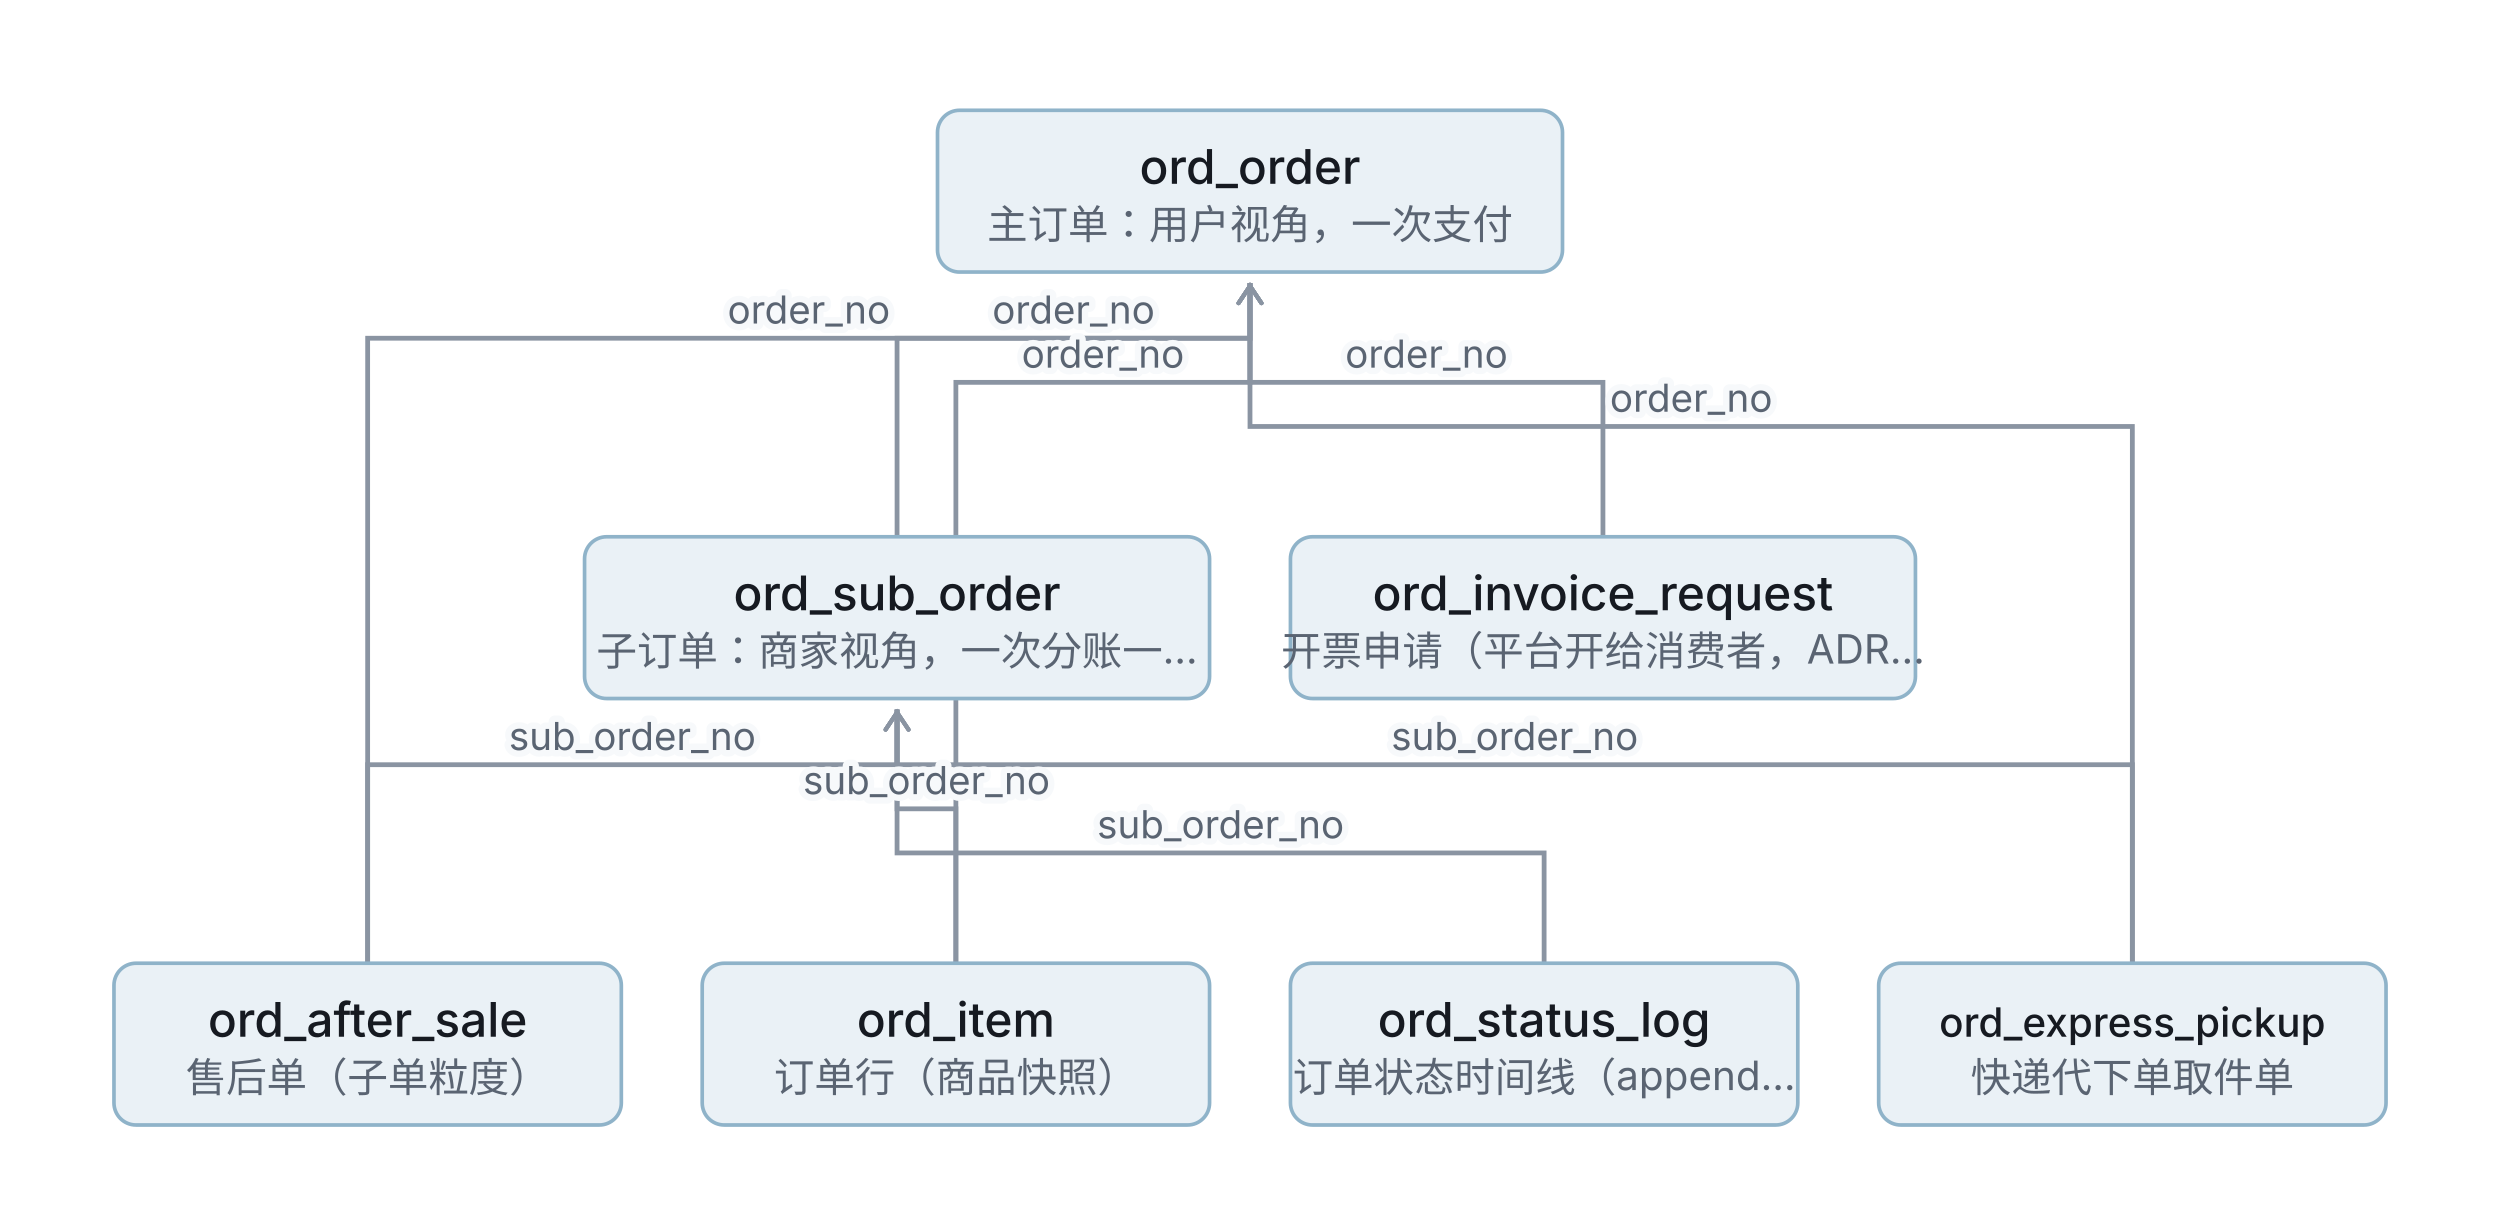
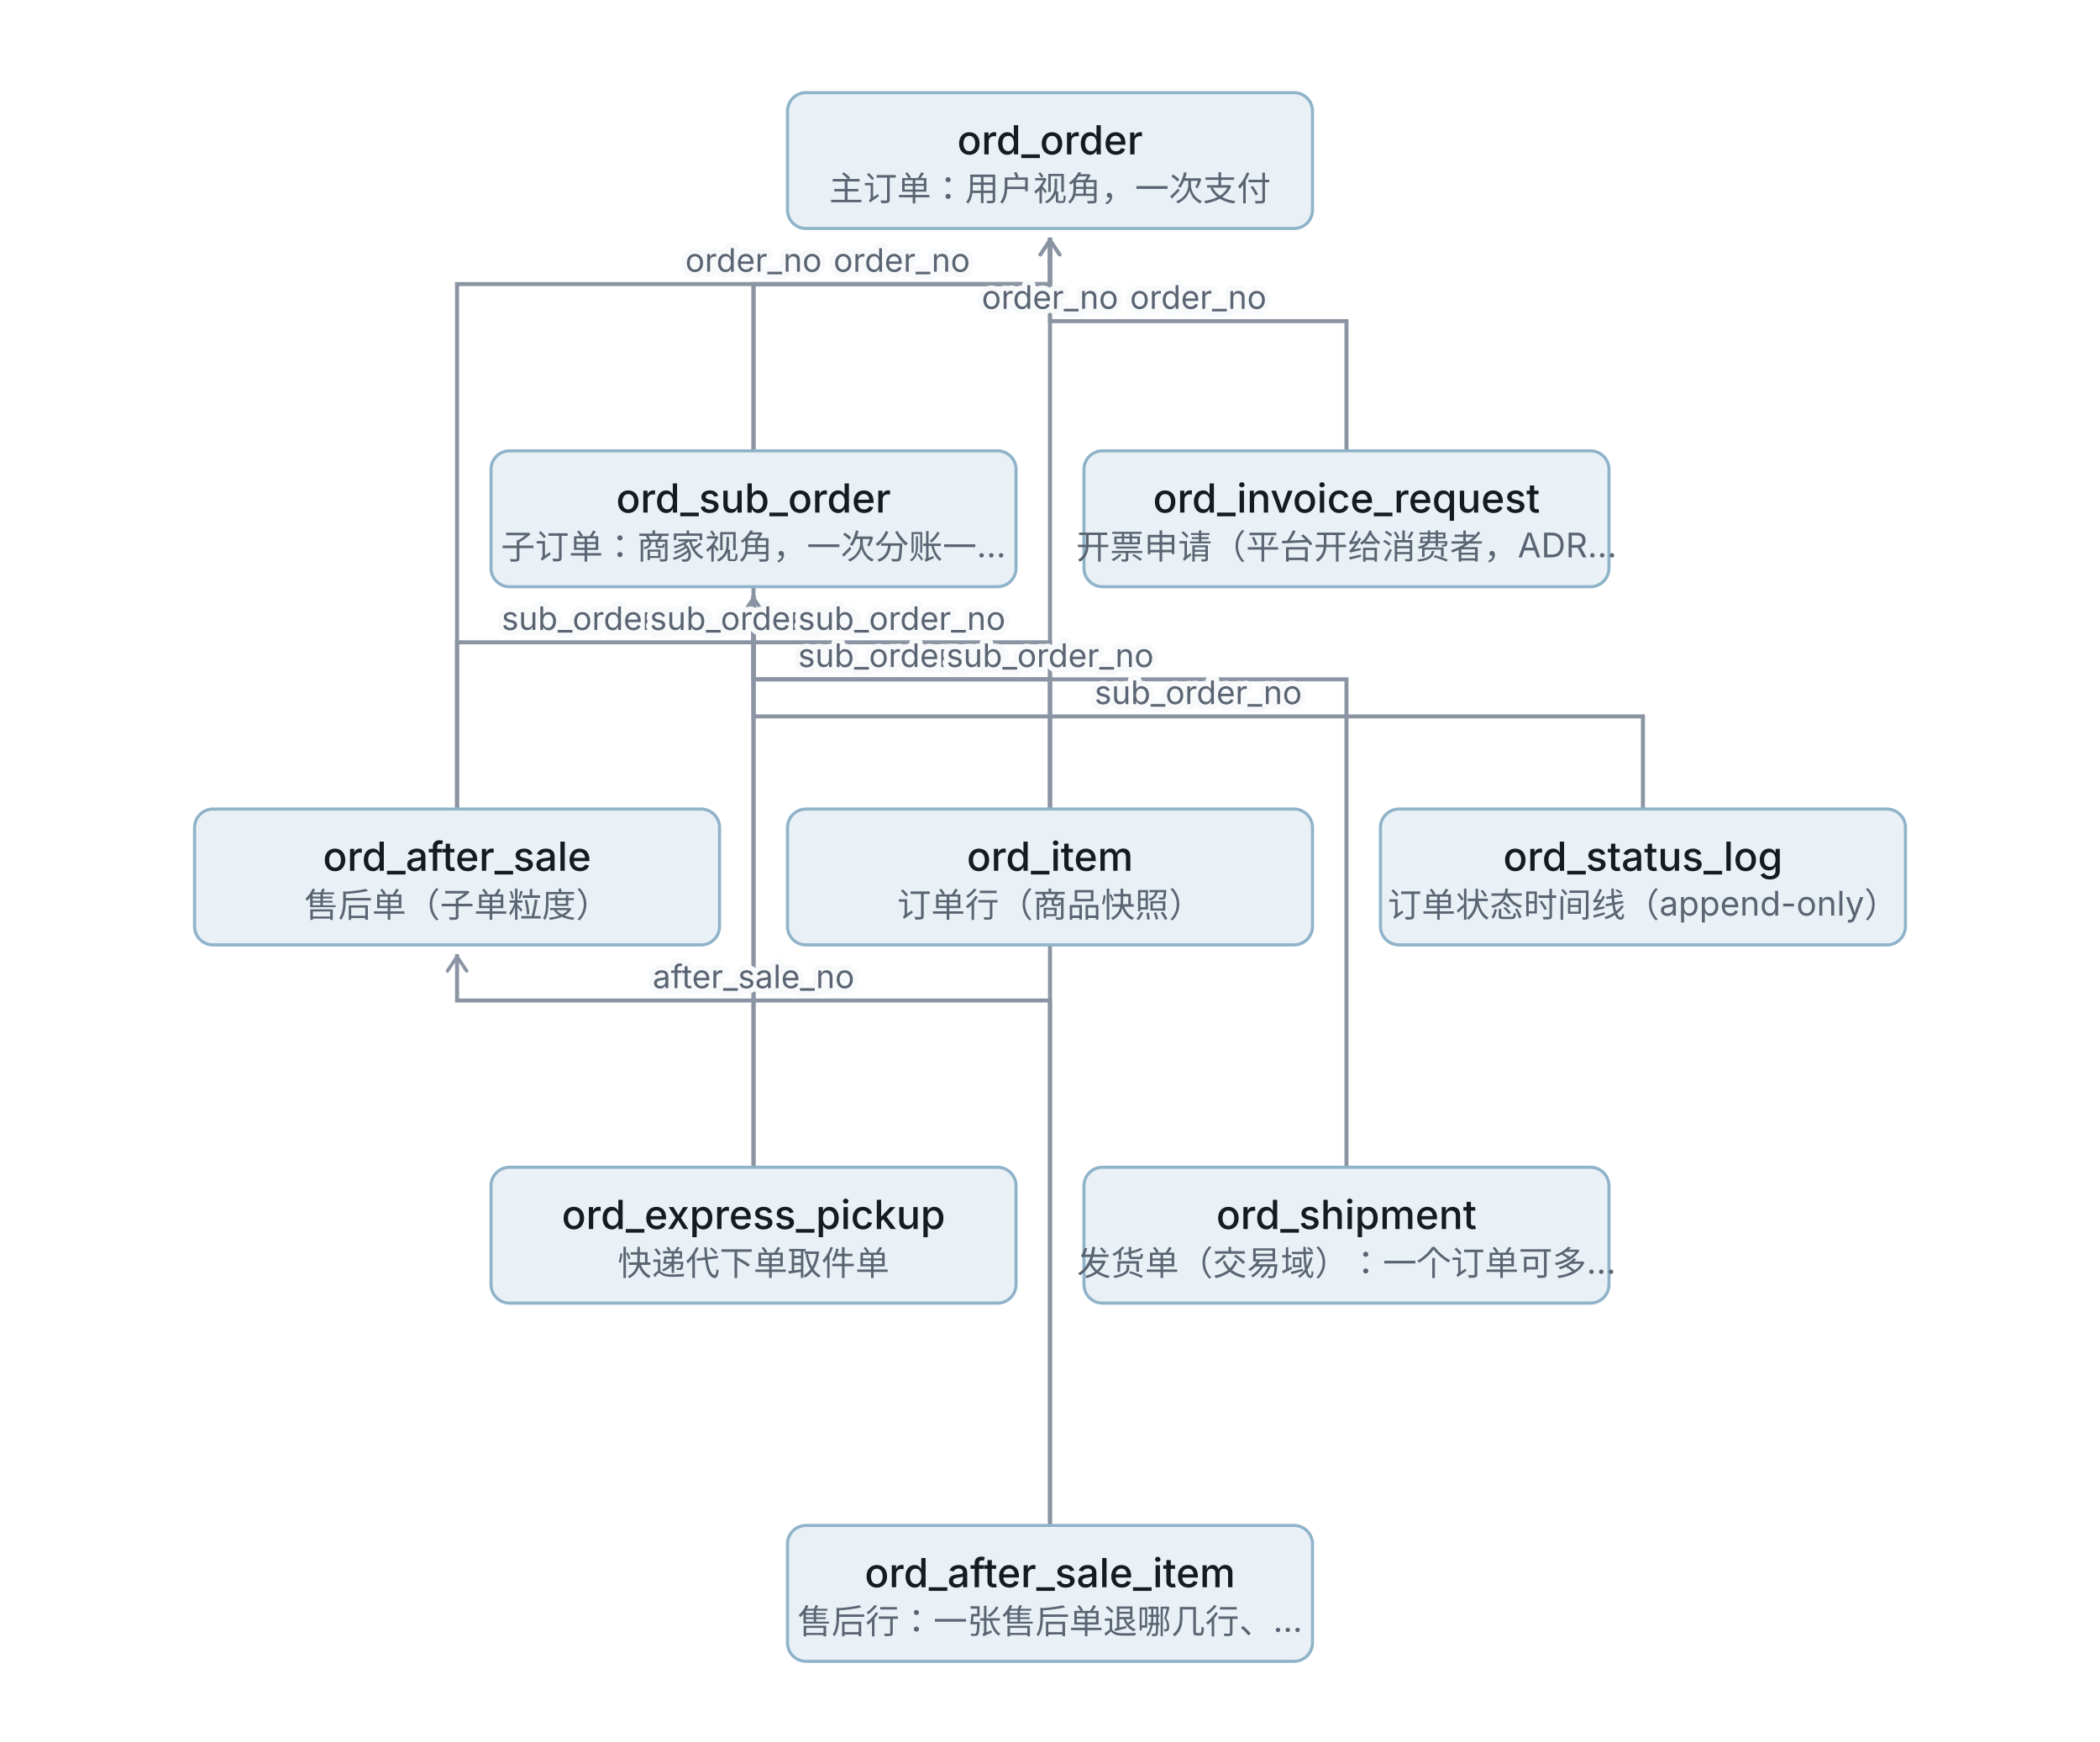
- <svg xmlns="http://www.w3.org/2000/svg" width="680" height="332" viewBox="0 0 680 332" role="img" font-family="system-ui,-apple-system,'PingFang SC',sans-serif">
+ <svg xmlns="http://www.w3.org/2000/svg" width="680" height="564" viewBox="0 0 680 564" role="img" font-family="system-ui,-apple-system,'PingFang SC',sans-serif">
  <defs>
    <marker id="a" viewBox="0 0 10 10" refX="9" refY="5" markerWidth="6" markerHeight="6" orient="auto-start-reverse">
      <path d="M2 1L8 5L2 9" fill="none" stroke="#8A94A2" stroke-width="1.4" stroke-linecap="round" />
    </marker>
    <style>.n{font-weight:500;fill:#161A21}.s{font-size:11px;fill:#5A6472}
.l{font-size:10.5px;fill:#5A6472;paint-order:stroke;stroke:#F7F9FB;stroke-width:3.5;stroke-linejoin:round}.b{font-size:11px;fill:#5A6472;letter-spacing:.1em}
.ar{stroke:#8A94A2;stroke-width:1.3;fill:none}</style>
  </defs>
-   <path class="ar" d="M100 262 L100 208 L244 208 L244 193" marker-end="url(#a)" />
-   <path class="ar" d="M100 262 L100 92 L340 92 L340 77" marker-end="url(#a)" />
-   <path class="ar" d="M260 262 L260 220 L244 220 L244 193" marker-end="url(#a)" />
-   <path class="ar" d="M260 262 L260 104 L340 104 L340 77" marker-end="url(#a)" />
-   <path class="ar" d="M420 262 L420 232 L244 232 L244 193" marker-end="url(#a)" />
+   <path class="ar" d="M148 262 L148 208 L244 208 L244 193" marker-end="url(#a)" />
+   <path class="ar" d="M148 262 L148 92 L340 92 L340 77" marker-end="url(#a)" />
+   <path class="ar" d="M340 262 L340 220 L244 220 L244 193" marker-end="url(#a)" />
+   <path class="ar" d="M340 262 L340 104 L340 104 L340 77" marker-end="url(#a)" />
+   <path class="ar" d="M532 262 L532 232 L244 232 L244 193" marker-end="url(#a)" />
  <path class="ar" d="M244 146 L244 92 L340 92 L340 77" marker-end="url(#a)" />
  <path class="ar" d="M436 146 L436 104 L340 104 L340 77" marker-end="url(#a)" />
-   <path class="ar" d="M580 262 L580 208 L244 208 L244 193" marker-end="url(#a)" />
-   <path class="ar" d="M580 262 L580 116 L340 116 L340 77" marker-end="url(#a)" />
+   <path class="ar" d="M244 378 L244 208 L244 208 L244 193" marker-end="url(#a)" />
+   <path class="ar" d="M244 378 L244 92 L340 92 L340 77" marker-end="url(#a)" />
+   <path class="ar" d="M436 378 L436 220 L244 220 L244 193" marker-end="url(#a)" />
+   <path class="ar" d="M340 494 L340 324 L148 324 L148 309" marker-end="url(#a)" />
+   <path class="ar" d="M340 494 L340 208 L244 208 L244 193" marker-end="url(#a)" />
  <rect x="255" y="30" width="170" height="44" rx="6" fill="#EAF1F6" stroke="#8FB3C9" />
  <text class="n" x="340" y="50" text-anchor="middle" font-size="13">ord_order</text>
  <text class="s" x="340" y="65" text-anchor="middle">主订单：用户视角，一次支付</text>
  <rect x="159" y="146" width="170" height="44" rx="6" fill="#EAF1F6" stroke="#8FB3C9" />
  <text class="n" x="244" y="166" text-anchor="middle" font-size="13">ord_sub_order</text>
  <text class="s" x="244" y="181" text-anchor="middle">子订单：商家视角，一次分账一…</text>
  <rect x="351" y="146" width="170" height="44" rx="6" fill="#EAF1F6" stroke="#8FB3C9" />
  <text class="n" x="436" y="166" text-anchor="middle" font-size="13">ord_invoice_request</text>
  <text class="s" x="436" y="181" text-anchor="middle">开票申请（平台开给消费者，ADR…</text>
-   <rect x="31" y="262" width="138" height="44" rx="6" fill="#EAF1F6" stroke="#8FB3C9" />
-   <text class="n" x="100" y="282" text-anchor="middle" font-size="13">ord_after_sale</text>
-   <text class="s" x="100" y="297" text-anchor="middle">售后单（子单粒度）</text>
-   <rect x="191" y="262" width="138" height="44" rx="6" fill="#EAF1F6" stroke="#8FB3C9" />
-   <text class="n" x="260" y="282" text-anchor="middle" font-size="13">ord_item</text>
-   <text class="s" x="260" y="297" text-anchor="middle">订单行（商品快照）</text>
-   <rect x="351" y="262" width="138" height="44" rx="6" fill="#EAF1F6" stroke="#8FB3C9" />
-   <text class="n" x="420" y="282" text-anchor="middle" font-size="13">ord_status_log</text>
-   <text class="s" x="420" y="297" text-anchor="middle">订单状态时间线（append…</text>
-   <rect x="511" y="262" width="138" height="44" rx="6" fill="#EAF1F6" stroke="#8FB3C9" />
-   <text class="n" x="580" y="282" text-anchor="middle" font-size="11">ord_express_pickup</text>
-   <text class="s" x="580" y="297" text-anchor="middle">快递代下单取件单</text>
-   <text class="l" x="172" y="204" text-anchor="middle">sub_order_no</text>
-   <text class="l" x="220" y="88" text-anchor="middle">order_no</text>
-   <text class="l" x="252" y="216" text-anchor="middle">sub_order_no</text>
-   <text class="l" x="300" y="100" text-anchor="middle">order_no</text>
-   <text class="l" x="332" y="228" text-anchor="middle">sub_order_no</text>
+   <rect x="63" y="262" width="170" height="44" rx="6" fill="#EAF1F6" stroke="#8FB3C9" />
+   <text class="n" x="148" y="282" text-anchor="middle" font-size="13">ord_after_sale</text>
+   <text class="s" x="148" y="297" text-anchor="middle">售后单（子单粒度）</text>
+   <rect x="255" y="262" width="170" height="44" rx="6" fill="#EAF1F6" stroke="#8FB3C9" />
+   <text class="n" x="340" y="282" text-anchor="middle" font-size="13">ord_item</text>
+   <text class="s" x="340" y="297" text-anchor="middle">订单行（商品快照）</text>
+   <rect x="447" y="262" width="170" height="44" rx="6" fill="#EAF1F6" stroke="#8FB3C9" />
+   <text class="n" x="532" y="282" text-anchor="middle" font-size="13">ord_status_log</text>
+   <text class="s" x="532" y="297" text-anchor="middle">订单状态时间线（append-only）</text>
+   <rect x="159" y="378" width="170" height="44" rx="6" fill="#EAF1F6" stroke="#8FB3C9" />
+   <text class="n" x="244" y="398" text-anchor="middle" font-size="13">ord_express_pickup</text>
+   <text class="s" x="244" y="413" text-anchor="middle">快递代下单取件单</text>
+   <rect x="351" y="378" width="170" height="44" rx="6" fill="#EAF1F6" stroke="#8FB3C9" />
+   <text class="n" x="436" y="398" text-anchor="middle" font-size="13">ord_shipment</text>
+   <text class="s" x="436" y="413" text-anchor="middle">发货单（交易域）：一个订单可多…</text>
+   <rect x="255" y="494" width="170" height="44" rx="6" fill="#EAF1F6" stroke="#8FB3C9" />
+   <text class="n" x="340" y="514" text-anchor="middle" font-size="13">ord_after_sale_item</text>
+   <text class="s" x="340" y="529" text-anchor="middle">售后行：一张售后单退哪几行、…</text>
+   <text class="l" x="196" y="204" text-anchor="middle">sub_order_no</text>
+   <text class="l" x="244" y="88" text-anchor="middle">order_no</text>
+   <text class="l" x="292" y="216" text-anchor="middle">sub_order_no</text>
+   <text class="l" x="340" y="100" text-anchor="middle">order_no</text>
+   <text class="l" x="388" y="228" text-anchor="middle">sub_order_no</text>
  <text class="l" x="292" y="88" text-anchor="middle">order_no</text>
  <text class="l" x="388" y="100" text-anchor="middle">order_no</text>
-   <text class="l" x="412" y="204" text-anchor="middle">sub_order_no</text>
-   <text class="l" x="460" y="112" text-anchor="middle">order_no</text>
+   <text class="l" x="244" y="204" text-anchor="middle">sub_order_no</text>
+   <text class="l" x="292" y="88" text-anchor="middle">order_no</text>
+   <text class="l" x="340" y="216" text-anchor="middle">sub_order_no</text>
+   <text class="l" x="244" y="320" text-anchor="middle">after_sale_no</text>
+   <text class="l" x="292" y="204" text-anchor="middle">sub_order_no</text>
</svg>
